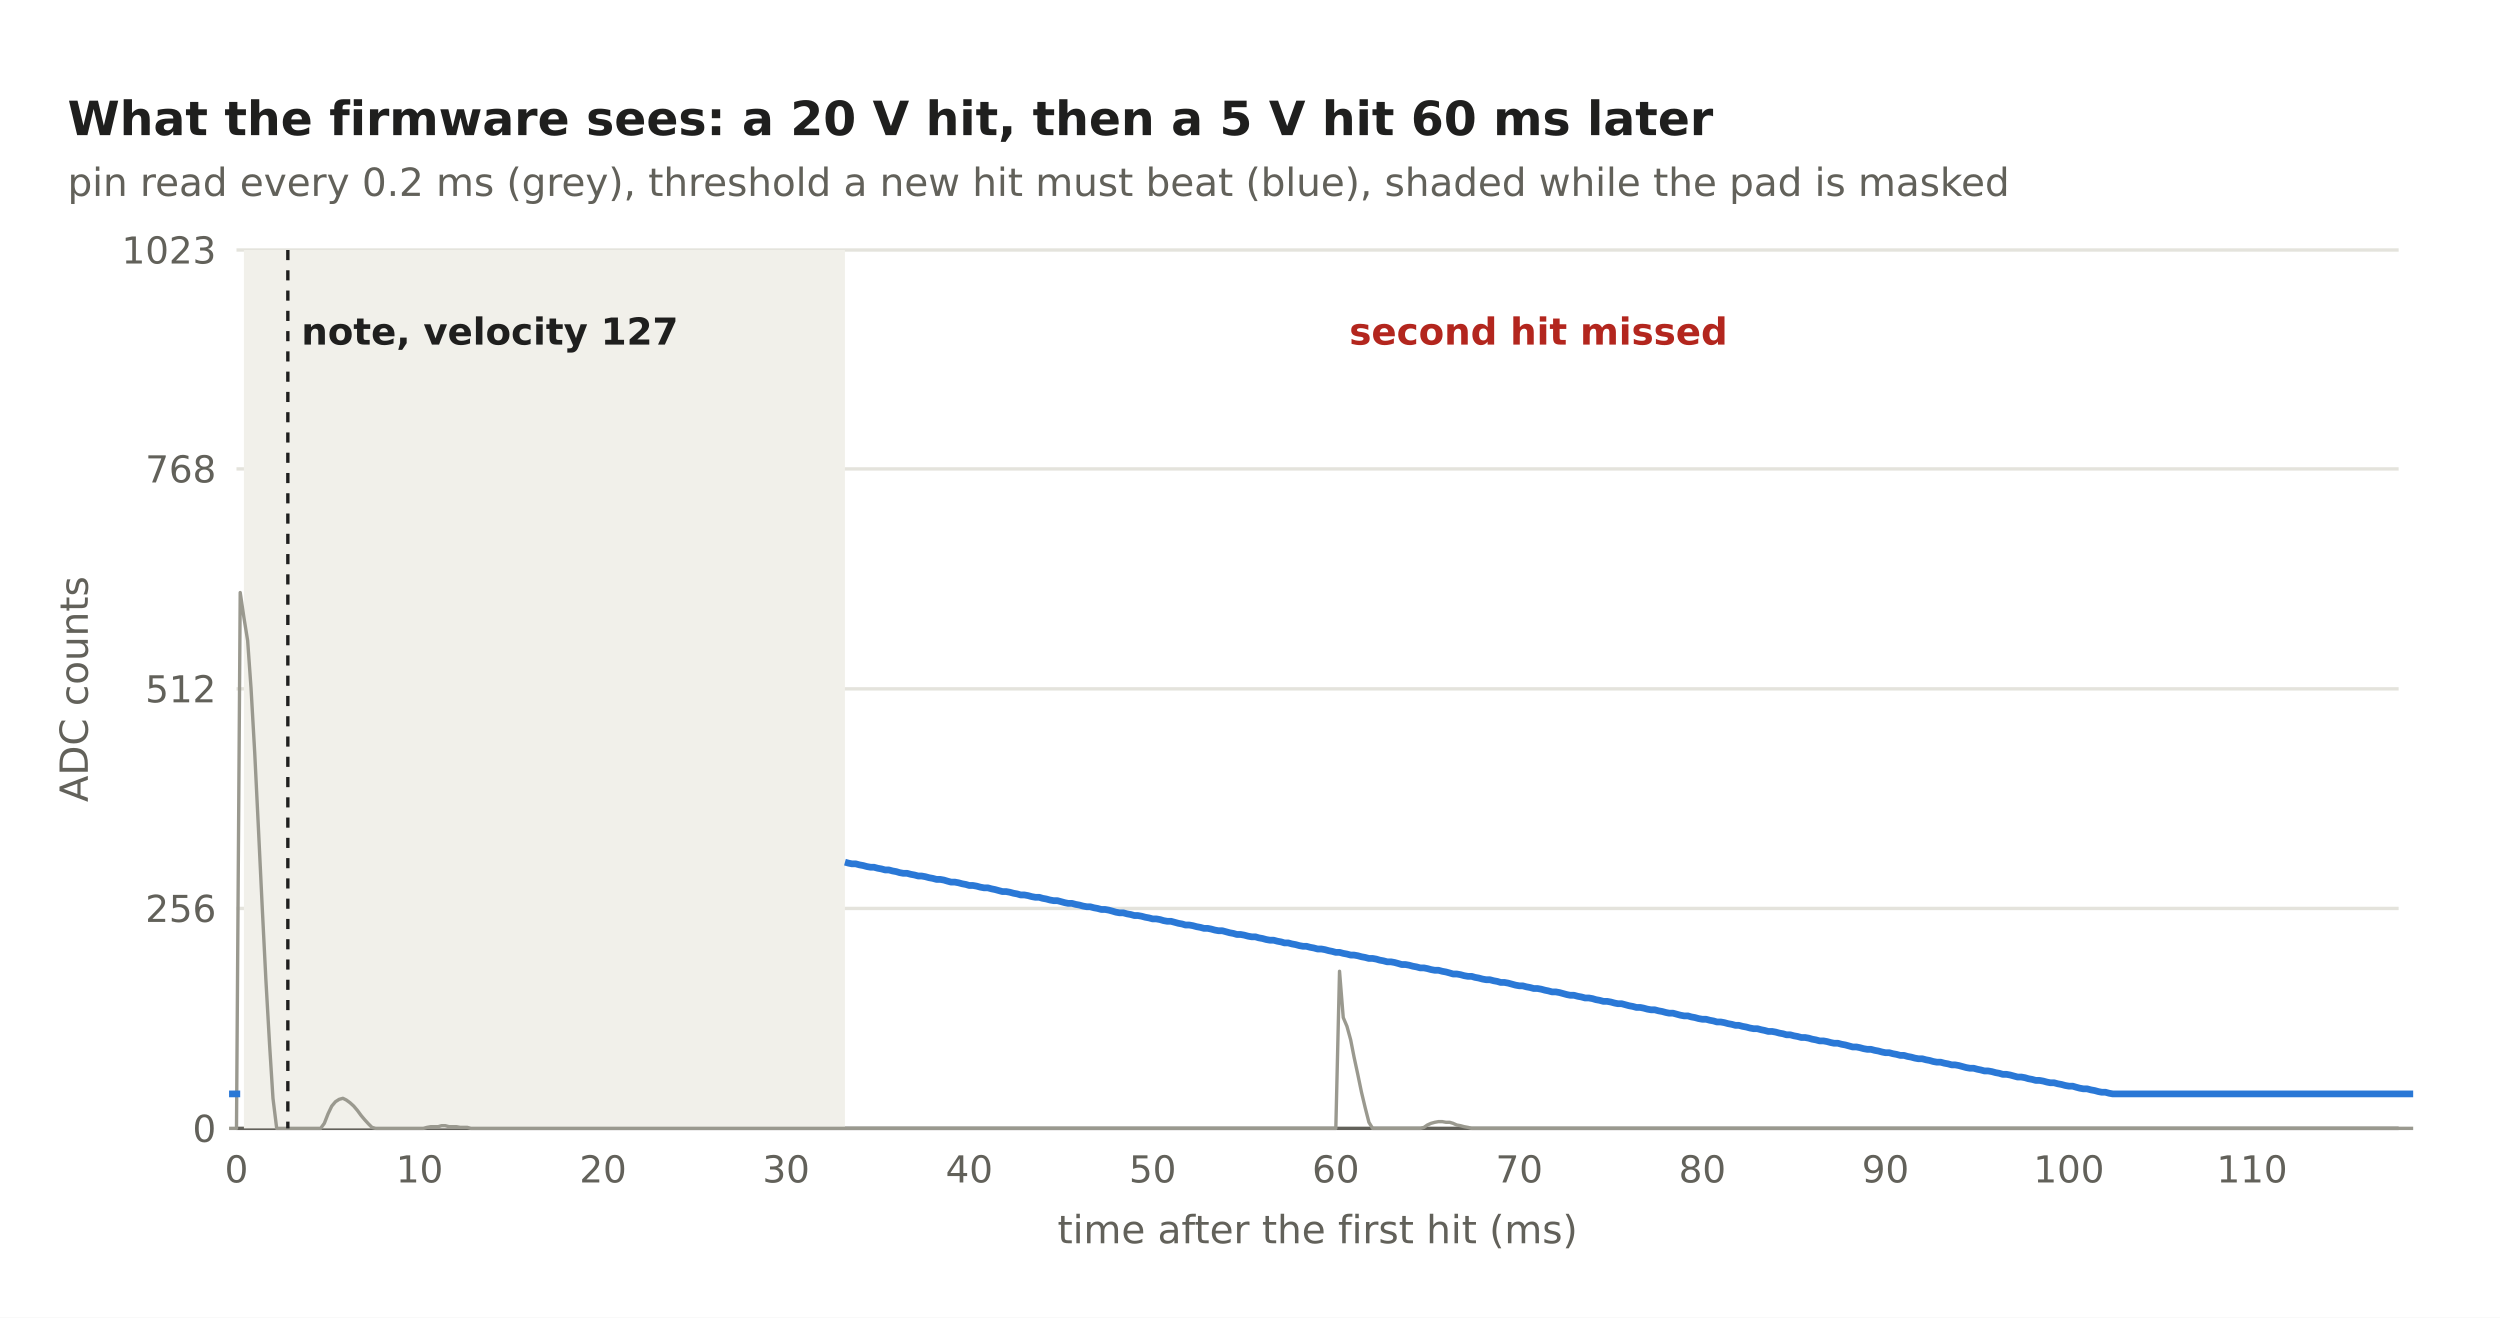
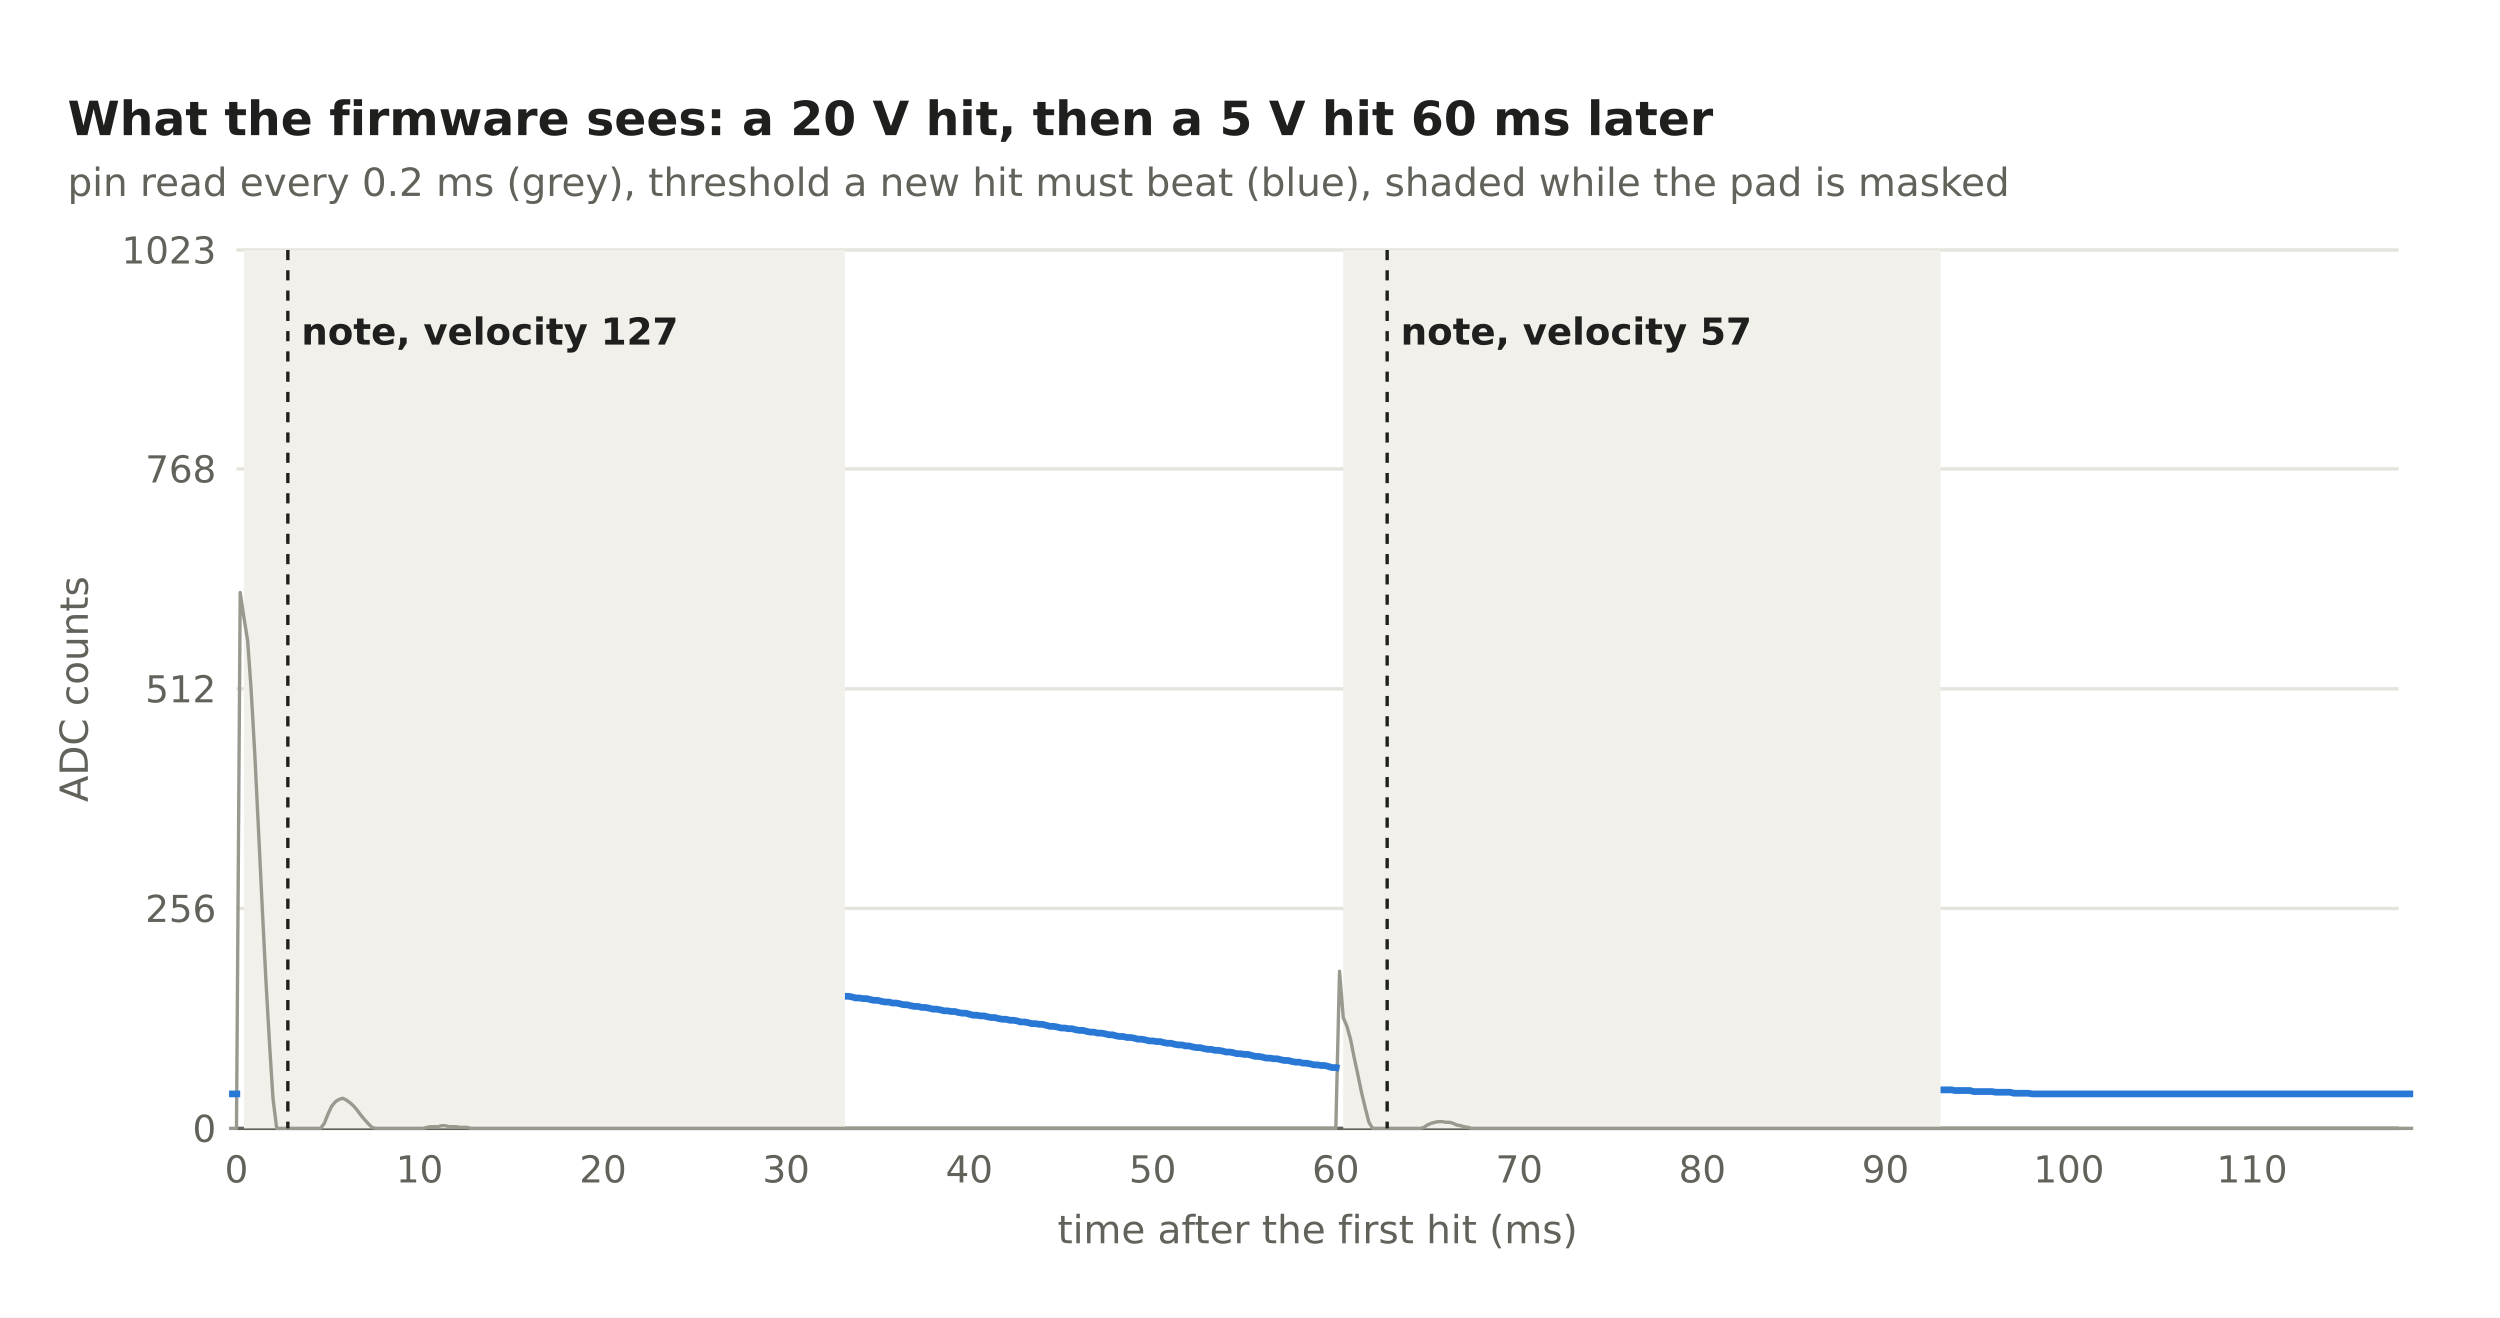
<svg xmlns="http://www.w3.org/2000/svg" viewBox="0 0 740 390" width="740" height="390" font-family="DejaVu Sans, Arial, sans-serif">
  <rect width="740" height="390" fill="#ffffff" />
  <text x="20" y="40" font-size="14" font-weight="bold" fill="#1f1f1e">What the firmware sees: a 20 V hit, then a 5 V hit 60 ms later</text>
  <text x="20" y="58" font-size="11.5" fill="#62615a">pin read every 0.2 ms (grey), threshold a new hit must beat (blue), shaded while the pad is masked</text>
  <line x1="70" x2="710" y1="334.0" y2="334.0" stroke="#e4e3dc" />
  <text x="64" y="338.0" font-size="11" fill="#62615a" text-anchor="end">0</text>
  <line x1="70" x2="710" y1="268.9" y2="268.9" stroke="#e4e3dc" />
  <text x="64" y="272.9" font-size="11" fill="#62615a" text-anchor="end">256</text>
  <line x1="70" x2="710" y1="203.9" y2="203.9" stroke="#e4e3dc" />
  <text x="64" y="207.9" font-size="11" fill="#62615a" text-anchor="end">512</text>
  <line x1="70" x2="710" y1="138.8" y2="138.8" stroke="#e4e3dc" />
  <text x="64" y="142.8" font-size="11" fill="#62615a" text-anchor="end">768</text>
  <line x1="70" x2="710" y1="74.0" y2="74.0" stroke="#e4e3dc" />
  <text x="64" y="78.0" font-size="11" fill="#62615a" text-anchor="end">1023</text>
  <text x="70.0" y="350" font-size="11" fill="#62615a" text-anchor="middle">0</text>
  <text x="124.2" y="350" font-size="11" fill="#62615a" text-anchor="middle">10</text>
  <text x="178.5" y="350" font-size="11" fill="#62615a" text-anchor="middle">20</text>
  <text x="232.7" y="350" font-size="11" fill="#62615a" text-anchor="middle">30</text>
  <text x="286.9" y="350" font-size="11" fill="#62615a" text-anchor="middle">40</text>
  <text x="341.2" y="350" font-size="11" fill="#62615a" text-anchor="middle">50</text>
  <text x="395.4" y="350" font-size="11" fill="#62615a" text-anchor="middle">60</text>
  <text x="449.7" y="350" font-size="11" fill="#62615a" text-anchor="middle">70</text>
  <text x="503.9" y="350" font-size="11" fill="#62615a" text-anchor="middle">80</text>
  <text x="558.1" y="350" font-size="11" fill="#62615a" text-anchor="middle">90</text>
  <text x="612.4" y="350" font-size="11" fill="#62615a" text-anchor="middle">100</text>
  <text x="666.6" y="350" font-size="11" fill="#62615a" text-anchor="middle">110</text>
  <line x1="70" x2="710" y1="334.0" y2="334.0" stroke="#62615a" />
  <text x="390.0" y="368" font-size="11.5" fill="#62615a" text-anchor="middle">time after the first hit (ms)</text>
  <text x="26" y="204.0" font-size="11.5" fill="#62615a" text-anchor="middle" transform="rotate(-90 26 204.0)">ADC counts</text>
  <rect x="72.2" y="74" width="177.9" height="260" fill="#f1f0ea" />
+   <rect x="397.6" y="74" width="176.8" height="260" fill="#f1f0ea" />
  <polyline points="67.8,334.0 68.9,334.0 70.0,334.0 71.1,175.4 72.2,182.8 73.3,189.6 74.3,203.6 75.4,222.9 76.5,245.3 77.6,268.2 78.7,290.0 79.8,309.3 80.8,325.1 81.9,334.0 83.0,334.0 84.1,334.0 85.2,334.0 86.3,334.0 87.4,334.0 88.4,334.0 89.5,334.0 90.6,334.0 91.7,334.0 92.8,334.0 93.9,334.0 94.9,334.0 96.0,332.5 97.1,329.7 98.2,327.4 99.3,326.1 100.4,325.4 101.5,325.1 102.5,325.6 103.6,326.4 104.7,327.4 105.8,328.7 106.9,330.2 108.0,331.5 109.1,332.7 110.1,333.7 111.2,334.0 112.3,334.0 113.4,334.0 114.5,334.0 115.6,334.0 116.6,334.0 117.7,334.0 118.8,334.0 119.9,334.0 121.0,334.0 122.1,334.0 123.2,334.0 124.2,334.0 125.3,334.0 126.4,333.7 127.5,333.5 128.6,333.5 129.7,333.5 130.7,333.2 131.8,333.2 132.9,333.5 134.0,333.5 135.1,333.5 136.2,333.7 137.3,333.7 138.3,333.7 139.4,334.0 140.5,334.0 141.6,334.0 142.7,334.0 143.8,334.0 144.8,334.0 145.9,334.0 147.0,334.0 148.1,334.0 149.2,334.0 150.3,334.0 151.4,334.0 152.4,334.0 153.5,334.0 154.6,334.0 155.7,334.0 156.8,334.0 157.9,334.0 158.9,334.0 160.0,334.0 161.1,334.0 162.2,334.0 163.3,334.0 164.4,334.0 165.5,334.0 166.5,334.0 167.6,334.0 168.7,334.0 169.8,334.0 170.9,334.0 172.0,334.0 173.1,334.0 174.1,334.0 175.2,334.0 176.3,334.0 177.4,334.0 178.5,334.0 179.6,334.0 180.6,334.0 181.7,334.0 182.8,334.0 183.9,334.0 185.0,334.0 186.1,334.0 187.2,334.0 188.2,334.0 189.3,334.0 190.4,334.0 191.5,334.0 192.6,334.0 193.7,334.0 194.7,334.0 195.8,334.0 196.9,334.0 198.0,334.0 199.1,334.0 200.2,334.0 201.3,334.0 202.3,334.0 203.4,334.0 204.5,334.0 205.6,334.0 206.7,334.0 207.8,334.0 208.8,334.0 209.9,334.0 211.0,334.0 212.1,334.0 213.2,334.0 214.3,334.0 215.4,334.0 216.4,334.0 217.5,334.0 218.6,334.0 219.7,334.0 220.8,334.0 221.9,334.0 222.9,334.0 224.0,334.0 225.1,334.0 226.2,334.0 227.3,334.0 228.4,334.0 229.5,334.0 230.5,334.0 231.6,334.0 232.7,334.0 233.8,334.0 234.9,334.0 236.0,334.0 237.1,334.0 238.1,334.0 239.2,334.0 240.3,334.0 241.4,334.0 242.5,334.0 243.6,334.0 244.6,334.0 245.7,334.0 246.8,334.0 247.9,334.0 249.0,334.0 250.1,334.0 251.2,334.0 252.2,334.0 253.3,334.0 254.4,334.0 255.5,334.0 256.6,334.0 257.7,334.0 258.7,334.0 259.8,334.0 260.9,334.0 262.0,334.0 263.1,334.0 264.2,334.0 265.3,334.0 266.3,334.0 267.4,334.0 268.5,334.0 269.6,334.0 270.7,334.0 271.8,334.0 272.8,334.0 273.9,334.0 275.0,334.0 276.1,334.0 277.2,334.0 278.3,334.0 279.4,334.0 280.4,334.0 281.5,334.0 282.6,334.0 283.7,334.0 284.8,334.0 285.9,334.0 286.9,334.0 288.0,334.0 289.1,334.0 290.2,334.0 291.3,334.0 292.4,334.0 293.5,334.0 294.5,334.0 295.6,334.0 296.7,334.0 297.8,334.0 298.9,334.0 300.0,334.0 301.1,334.0 302.1,334.0 303.2,334.0 304.3,334.0 305.4,334.0 306.5,334.0 307.6,334.0 308.6,334.0 309.7,334.0 310.8,334.0 311.9,334.0 313.0,334.0 314.1,334.0 315.2,334.0 316.2,334.0 317.3,334.0 318.4,334.0 319.5,334.0 320.6,334.0 321.7,334.0 322.7,334.0 323.8,334.0 324.9,334.0 326.0,334.0 327.1,334.0 328.2,334.0 329.3,334.0 330.3,334.0 331.4,334.0 332.5,334.0 333.6,334.0 334.7,334.0 335.8,334.0 336.8,334.0 337.9,334.0 339.0,334.0 340.1,334.0 341.2,334.0 342.3,334.0 343.4,334.0 344.4,334.0 345.5,334.0 346.6,334.0 347.7,334.0 348.8,334.0 349.9,334.0 350.9,334.0 352.0,334.0 353.1,334.0 354.2,334.0 355.3,334.0 356.4,334.0 357.5,334.0 358.5,334.0 359.6,334.0 360.7,334.0 361.8,334.0 362.9,334.0 364.0,334.0 365.1,334.0 366.1,334.0 367.2,334.0 368.3,334.0 369.4,334.0 370.5,334.0 371.6,334.0 372.6,334.0 373.7,334.0 374.8,334.0 375.9,334.0 377.0,334.0 378.1,334.0 379.2,334.0 380.2,334.0 381.3,334.0 382.4,334.0 383.5,334.0 384.6,334.0 385.7,334.0 386.7,334.0 387.8,334.0 388.9,334.0 390.0,334.0 391.1,334.0 392.2,334.0 393.3,334.0 394.3,334.0 395.4,334.0 396.5,287.5 397.6,301.2 398.7,303.8 399.8,307.8 400.8,312.9 401.9,318.0 403.0,323.3 404.1,327.9 405.2,332.2 406.3,334.0 407.4,334.0 408.4,334.0 409.5,334.0 410.6,334.0 411.7,334.0 412.8,334.0 413.9,334.0 414.9,334.0 416.0,334.0 417.1,334.0 418.2,334.0 419.3,334.0 420.4,334.0 421.5,333.7 422.5,333.0 423.6,332.5 424.7,332.2 425.8,332.0 426.9,332.0 428.0,332.2 429.1,332.2 430.1,332.5 431.2,333.0 432.3,333.2 433.4,333.5 434.5,333.7 435.6,334.0 436.6,334.0 437.7,334.0 438.8,334.0 439.9,334.0 441.0,334.0 442.1,334.0 443.2,334.0 444.2,334.0 445.3,334.0 446.4,334.0 447.5,334.0 448.6,334.0 449.7,334.0 450.7,334.0 451.8,334.0 452.9,334.0 454.0,334.0 455.1,334.0 456.2,334.0 457.3,334.0 458.3,334.0 459.4,334.0 460.5,334.0 461.6,334.0 462.7,334.0 463.8,334.0 464.8,334.0 465.9,334.0 467.0,334.0 468.1,334.0 469.2,334.0 470.3,334.0 471.4,334.0 472.4,334.0 473.5,334.0 474.6,334.0 475.7,334.0 476.8,334.0 477.9,334.0 478.9,334.0 480.0,334.0 481.1,334.0 482.2,334.0 483.3,334.0 484.4,334.0 485.5,334.0 486.5,334.0 487.6,334.0 488.7,334.0 489.8,334.0 490.9,334.0 492.0,334.0 493.1,334.0 494.1,334.0 495.2,334.0 496.3,334.0 497.4,334.0 498.5,334.0 499.6,334.0 500.6,334.0 501.7,334.0 502.8,334.0 503.9,334.0 505.0,334.0 506.1,334.0 507.2,334.0 508.2,334.0 509.3,334.0 510.4,334.0 511.5,334.0 512.6,334.0 513.7,334.0 514.7,334.0 515.8,334.0 516.9,334.0 518.0,334.0 519.1,334.0 520.2,334.0 521.3,334.0 522.3,334.0 523.4,334.0 524.5,334.0 525.6,334.0 526.7,334.0 527.8,334.0 528.8,334.0 529.9,334.0 531.0,334.0 532.1,334.0 533.2,334.0 534.3,334.0 535.4,334.0 536.4,334.0 537.5,334.0 538.6,334.0 539.7,334.0 540.8,334.0 541.9,334.0 542.9,334.0 544.0,334.0 545.1,334.0 546.2,334.0 547.3,334.0 548.4,334.0 549.5,334.0 550.5,334.0 551.6,334.0 552.7,334.0 553.8,334.0 554.9,334.0 556.0,334.0 557.1,334.0 558.1,334.0 559.2,334.0 560.3,334.0 561.4,334.0 562.5,334.0 563.6,334.0 564.6,334.0 565.7,334.0 566.8,334.0 567.9,334.0 569.0,334.0 570.1,334.0 571.2,334.0 572.2,334.0 573.3,334.0 574.4,334.0 575.5,334.0 576.6,334.0 577.7,334.0 578.7,334.0 579.8,334.0 580.9,334.0 582.0,334.0 583.1,334.0 584.2,334.0 585.3,334.0 586.3,334.0 587.4,334.0 588.5,334.0 589.6,334.0 590.7,334.0 591.8,334.0 592.8,334.0 593.9,334.0 595.0,334.0 596.1,334.0 597.2,334.0 598.3,334.0 599.4,334.0 600.4,334.0 601.5,334.0 602.6,334.0 603.7,334.0 604.8,334.0 605.9,334.0 606.9,334.0 608.0,334.0 609.1,334.0 610.2,334.0 611.3,334.0 612.4,334.0 613.5,334.0 614.5,334.0 615.6,334.0 616.7,334.0 617.8,334.0 618.9,334.0 620.0,334.0 621.1,334.0 622.1,334.0 623.2,334.0 624.3,334.0 625.4,334.0 626.5,334.0 627.6,334.0 628.6,334.0 629.7,334.0 630.8,334.0 631.9,334.0 633.0,334.0 634.1,334.0 635.2,334.0 636.2,334.0 637.3,334.0 638.4,334.0 639.5,334.0 640.6,334.0 641.7,334.0 642.7,334.0 643.8,334.0 644.9,334.0 646.0,334.0 647.1,334.0 648.2,334.0 649.3,334.0 650.3,334.0 651.4,334.0 652.5,334.0 653.6,334.0 654.7,334.0 655.8,334.0 656.8,334.0 657.9,334.0 659.0,334.0 660.1,334.0 661.2,334.0 662.3,334.0 663.4,334.0 664.4,334.0 665.5,334.0 666.6,334.0 667.7,334.0 668.8,334.0 669.9,334.0 670.9,334.0 672.0,334.0 673.1,334.0 674.2,334.0 675.3,334.0 676.4,334.0 677.5,334.0 678.5,334.0 679.6,334.0 680.7,334.0 681.8,334.0 682.9,334.0 684.0,334.0 685.1,334.0 686.1,334.0 687.2,334.0 688.3,334.0 689.4,334.0 690.5,334.0 691.6,334.0 692.6,334.0 693.7,334.0 694.8,334.0 695.9,334.0 697.0,334.0 698.1,334.0 699.2,334.0 700.2,334.0 701.3,334.0 702.4,334.0 703.5,334.0 704.6,334.0 705.7,334.0 706.7,334.0 707.8,334.0 708.9,334.0 710.0,334.0 711.1,334.0 712.2,334.0 713.3,334.0 714.3,334.0" fill="none" stroke="#9a998f" stroke-width="1.0" stroke-linejoin="round" />
  <polyline points="67.8,323.8 68.9,323.8 70.0,323.8 71.1,323.8" fill="none" stroke="#2a78d6" stroke-width="2" stroke-linejoin="round" />
-   <polyline points="250.1,255.2 251.2,255.5 252.2,255.7 253.3,255.7 254.4,256.0 255.5,256.2 256.6,256.5 257.7,256.7 258.7,256.7 259.8,257.0 260.9,257.2 262.0,257.5 263.1,257.5 264.2,257.8 265.3,258.0 266.3,258.3 267.4,258.5 268.5,258.5 269.6,258.8 270.7,259.0 271.8,259.3 272.8,259.3 273.9,259.5 275.0,259.8 276.1,260.0 277.2,260.3 278.3,260.3 279.4,260.5 280.4,260.8 281.5,261.1 282.6,261.1 283.7,261.3 284.8,261.6 285.9,261.8 286.9,262.1 288.0,262.1 289.1,262.3 290.2,262.6 291.3,262.8 292.4,262.8 293.5,263.1 294.5,263.3 295.6,263.6 296.7,263.9 297.8,263.9 298.9,264.1 300.0,264.4 301.1,264.6 302.1,264.9 303.2,264.9 304.3,265.1 305.4,265.4 306.5,265.6 307.6,265.6 308.6,265.9 309.7,266.1 310.8,266.4 311.9,266.6 313.0,266.6 314.1,266.9 315.2,267.2 316.2,267.4 317.3,267.4 318.4,267.7 319.5,267.9 320.6,268.2 321.7,268.4 322.7,268.4 323.8,268.7 324.9,268.9 326.0,269.2 327.1,269.2 328.2,269.4 329.3,269.7 330.3,270.0 331.4,270.2 332.5,270.2 333.6,270.5 334.7,270.7 335.8,271.0 336.8,271.0 337.9,271.2 339.0,271.5 340.1,271.7 341.2,272.0 342.3,272.0 343.4,272.2 344.4,272.5 345.5,272.7 346.6,272.7 347.7,273.0 348.8,273.3 349.9,273.5 350.9,273.8 352.0,273.8 353.1,274.0 354.2,274.3 355.3,274.5 356.4,274.8 357.5,274.8 358.5,275.0 359.6,275.3 360.7,275.5 361.8,275.5 362.9,275.8 364.0,276.1 365.1,276.3 366.1,276.6 367.2,276.6 368.3,276.8 369.4,277.1 370.5,277.3 371.6,277.3 372.6,277.6 373.7,277.8 374.8,278.1 375.9,278.3 377.0,278.3 378.1,278.6 379.2,278.8 380.2,279.1 381.3,279.1 382.4,279.4 383.5,279.6 384.6,279.9 385.7,280.1 386.7,280.1 387.8,280.4 388.9,280.6 390.0,280.9 391.1,280.9 392.2,281.1 393.3,281.4 394.3,281.6 395.4,281.9 396.5,281.9 397.6,282.2 398.7,282.4 399.8,282.7 400.8,282.7 401.9,282.9 403.0,283.2 404.1,283.4 405.2,283.7 406.3,283.7 407.4,283.9 408.4,284.2 409.5,284.4 410.6,284.7 411.7,284.7 412.8,284.9 413.9,285.2 414.9,285.5 416.0,285.5 417.1,285.7 418.2,286.0 419.3,286.2 420.4,286.5 421.5,286.5 422.5,286.7 423.6,287.0 424.7,287.2 425.8,287.2 426.9,287.5 428.0,287.7 429.1,288.0 430.1,288.3 431.2,288.3 432.3,288.5 433.4,288.8 434.5,289.0 435.6,289.0 436.6,289.3 437.7,289.5 438.8,289.8 439.9,290.0 441.0,290.0 442.1,290.3 443.2,290.5 444.2,290.8 445.3,290.8 446.4,291.0 447.5,291.3 448.6,291.6 449.7,291.8 450.7,291.8 451.8,292.1 452.9,292.3 454.0,292.6 455.1,292.6 456.2,292.8 457.3,293.1 458.3,293.3 459.4,293.6 460.5,293.6 461.6,293.8 462.7,294.1 463.8,294.4 464.8,294.6 465.9,294.6 467.0,294.9 468.1,295.1 469.2,295.4 470.3,295.4 471.4,295.6 472.4,295.9 473.5,296.1 474.6,296.4 475.7,296.4 476.8,296.6 477.9,296.9 478.9,297.1 480.0,297.1 481.1,297.4 482.2,297.7 483.3,297.9 484.4,298.2 485.5,298.2 486.5,298.4 487.6,298.7 488.7,298.9 489.8,298.9 490.9,299.2 492.0,299.4 493.1,299.7 494.1,299.9 495.2,299.9 496.3,300.2 497.4,300.5 498.5,300.7 499.6,300.7 500.6,301.0 501.7,301.2 502.8,301.5 503.9,301.7 505.0,301.7 506.1,302.0 507.2,302.2 508.2,302.5 509.3,302.5 510.4,302.7 511.5,303.0 512.6,303.2 513.7,303.5 514.7,303.5 515.8,303.8 516.9,304.0 518.0,304.3 519.1,304.5 520.2,304.5 521.3,304.8 522.3,305.0 523.4,305.3 524.5,305.3 525.6,305.5 526.7,305.8 527.8,306.0 528.8,306.3 529.9,306.3 531.0,306.6 532.1,306.8 533.2,307.1 534.3,307.1 535.4,307.3 536.4,307.6 537.5,307.8 538.6,308.1 539.7,308.1 540.8,308.3 541.9,308.6 542.9,308.8 544.0,308.8 545.1,309.1 546.2,309.3 547.3,309.6 548.4,309.9 549.5,309.9 550.5,310.1 551.6,310.4 552.7,310.6 553.8,310.6 554.9,310.9 556.0,311.1 557.1,311.4 558.1,311.6 559.2,311.6 560.3,311.9 561.4,312.1 562.5,312.4 563.6,312.4 564.6,312.7 565.7,312.9 566.8,313.2 567.9,313.4 569.0,313.4 570.1,313.7 571.2,313.9 572.2,314.2 573.3,314.4 574.4,314.4 575.5,314.7 576.6,314.9 577.7,315.2 578.7,315.2 579.8,315.4 580.9,315.7 582.0,316.0 583.1,316.2 584.2,316.2 585.3,316.5 586.3,316.7 587.4,317.0 588.5,317.0 589.6,317.2 590.7,317.5 591.8,317.7 592.8,318.0 593.9,318.0 595.0,318.2 596.1,318.5 597.2,318.8 598.3,318.8 599.4,319.0 600.4,319.3 601.5,319.5 602.6,319.8 603.7,319.8 604.8,320.0 605.9,320.3 606.9,320.5 608.0,320.5 609.1,320.8 610.2,321.0 611.3,321.3 612.4,321.5 613.5,321.5 614.5,321.8 615.6,322.1 616.7,322.3 617.8,322.3 618.9,322.6 620.0,322.8 621.1,323.1 622.1,323.3 623.2,323.3 624.3,323.6 625.4,323.8 626.5,323.8 627.6,323.8 628.6,323.8 629.7,323.8 630.8,323.8 631.9,323.8 633.0,323.8 634.1,323.8 635.2,323.8 636.2,323.8 637.3,323.8 638.4,323.8 639.5,323.8 640.6,323.8 641.7,323.8 642.7,323.8 643.8,323.8 644.9,323.8 646.0,323.8 647.1,323.8 648.2,323.8 649.3,323.8 650.3,323.8 651.4,323.8 652.5,323.8 653.6,323.8 654.7,323.8 655.8,323.8 656.8,323.8 657.9,323.8 659.0,323.8 660.1,323.8 661.2,323.8 662.3,323.8 663.4,323.8 664.4,323.8 665.5,323.8 666.6,323.8 667.7,323.8 668.8,323.8 669.9,323.8 670.9,323.8 672.0,323.8 673.1,323.8 674.2,323.8 675.3,323.8 676.4,323.8 677.5,323.8 678.5,323.8 679.6,323.8 680.7,323.8 681.8,323.8 682.9,323.8 684.0,323.8 685.1,323.8 686.1,323.8 687.2,323.8 688.3,323.8 689.4,323.8 690.5,323.8 691.6,323.8 692.6,323.8 693.7,323.8 694.8,323.8 695.9,323.8 697.0,323.8 698.1,323.8 699.2,323.8 700.2,323.8 701.3,323.8 702.4,323.8 703.5,323.8 704.6,323.8 705.7,323.8 706.7,323.8 707.8,323.8 708.9,323.8 710.0,323.8 711.1,323.8 712.2,323.8 713.3,323.8 714.3,323.8" fill="none" stroke="#2a78d6" stroke-width="2" stroke-linejoin="round" />
+   <polyline points="250.1,294.9 251.2,294.9 252.2,295.1 253.3,295.4 254.4,295.4 255.5,295.6 256.6,295.6 257.7,295.9 258.7,296.1 259.8,296.1 260.9,296.4 262.0,296.6 263.1,296.6 264.2,296.9 265.3,296.9 266.3,297.1 267.4,297.4 268.5,297.4 269.6,297.7 270.7,297.9 271.8,297.9 272.8,298.2 273.9,298.2 275.0,298.4 276.1,298.7 277.2,298.7 278.3,298.9 279.4,299.2 280.4,299.2 281.5,299.4 282.6,299.4 283.7,299.7 284.8,299.9 285.9,299.9 286.9,300.2 288.0,300.5 289.1,300.5 290.2,300.7 291.3,300.7 292.4,301.0 293.5,301.2 294.5,301.2 295.6,301.5 296.7,301.7 297.8,301.7 298.9,302.0 300.0,302.0 301.1,302.2 302.1,302.5 303.2,302.5 304.3,302.7 305.4,303.0 306.5,303.0 307.6,303.2 308.6,303.2 309.7,303.5 310.8,303.8 311.9,303.8 313.0,304.0 314.1,304.3 315.2,304.3 316.2,304.5 317.3,304.5 318.4,304.8 319.5,305.0 320.6,305.0 321.7,305.3 322.7,305.5 323.8,305.5 324.9,305.8 326.0,305.8 327.1,306.0 328.2,306.3 329.3,306.3 330.3,306.6 331.4,306.8 332.5,306.8 333.6,307.1 334.7,307.1 335.8,307.3 336.8,307.6 337.9,307.6 339.0,307.8 340.1,308.1 341.2,308.1 342.3,308.3 343.4,308.3 344.4,308.6 345.5,308.8 346.6,308.8 347.7,309.1 348.8,309.3 349.9,309.3 350.9,309.6 352.0,309.6 353.1,309.9 354.2,310.1 355.3,310.1 356.4,310.4 357.5,310.6 358.5,310.6 359.6,310.9 360.7,310.9 361.8,311.1 362.9,311.4 364.0,311.4 365.1,311.6 366.1,311.9 367.2,311.9 368.3,312.1 369.4,312.1 370.5,312.4 371.6,312.7 372.6,312.7 373.7,312.9 374.8,313.2 375.9,313.2 377.0,313.4 378.1,313.4 379.2,313.7 380.2,313.9 381.3,313.9 382.4,314.2 383.5,314.4 384.6,314.4 385.7,314.7 386.7,314.7 387.8,314.9 388.9,315.2 390.0,315.2 391.1,315.4 392.2,315.4 393.3,315.7 394.3,316.0 395.4,316.0 396.5,316.2" fill="none" stroke="#2a78d6" stroke-width="2" stroke-linejoin="round" />
+   <polyline points="574.4,322.6 575.5,322.6 576.6,322.6 577.7,322.6 578.7,322.8 579.8,322.8 580.9,322.8 582.0,322.8 583.1,322.8 584.2,323.1 585.3,323.1 586.3,323.1 587.4,323.1 588.5,323.1 589.6,323.1 590.7,323.3 591.8,323.3 592.8,323.3 593.9,323.3 595.0,323.3 596.1,323.6 597.2,323.6 598.3,323.6 599.4,323.6 600.4,323.6 601.5,323.8 602.6,323.8 603.7,323.8 604.8,323.8 605.9,323.8 606.9,323.8 608.0,323.8 609.1,323.8 610.2,323.8 611.3,323.8 612.4,323.8 613.5,323.8 614.5,323.8 615.6,323.8 616.7,323.8 617.8,323.8 618.9,323.8 620.0,323.8 621.1,323.8 622.1,323.8 623.2,323.8 624.3,323.8 625.4,323.8 626.5,323.8 627.6,323.8 628.6,323.8 629.7,323.8 630.8,323.8 631.9,323.8 633.0,323.8 634.1,323.8 635.2,323.8 636.2,323.8 637.3,323.8 638.4,323.8 639.5,323.8 640.6,323.8 641.7,323.8 642.7,323.8 643.8,323.8 644.9,323.8 646.0,323.8 647.1,323.8 648.2,323.8 649.3,323.8 650.3,323.8 651.4,323.8 652.5,323.8 653.6,323.8 654.7,323.8 655.8,323.8 656.8,323.8 657.9,323.8 659.0,323.8 660.1,323.8 661.2,323.8 662.3,323.8 663.4,323.8 664.4,323.8 665.5,323.8 666.6,323.8 667.7,323.8 668.8,323.8 669.9,323.8 670.9,323.8 672.0,323.8 673.1,323.8 674.2,323.8 675.3,323.8 676.4,323.8 677.5,323.8 678.5,323.8 679.6,323.8 680.7,323.8 681.8,323.8 682.9,323.8 684.0,323.8 685.1,323.8 686.1,323.8 687.2,323.8 688.3,323.8 689.4,323.8 690.5,323.8 691.6,323.8 692.6,323.8 693.7,323.8 694.8,323.8 695.9,323.8 697.0,323.8 698.1,323.8 699.2,323.8 700.2,323.8 701.3,323.8 702.4,323.8 703.5,323.8 704.6,323.8 705.7,323.8 706.7,323.8 707.8,323.8 708.9,323.8 710.0,323.8 711.1,323.8 712.2,323.8 713.3,323.8 714.3,323.8" fill="none" stroke="#2a78d6" stroke-width="2" stroke-linejoin="round" />
  <line x1="85.2" x2="85.2" y1="74" y2="334" stroke="#1f1f1e" stroke-dasharray="3 3" />
  <text x="89.2" y="102" font-size="11" font-weight="bold" fill="#1f1f1e">note, velocity 127</text>
-   <text x="399.4" y="102" font-size="11" font-weight="bold" fill="#b3261e">second hit missed</text>
+   <line x1="410.6" x2="410.6" y1="74" y2="334" stroke="#1f1f1e" stroke-dasharray="3 3" />
+   <text x="414.6" y="102" font-size="11" font-weight="bold" fill="#1f1f1e">note, velocity 57</text>
</svg>
